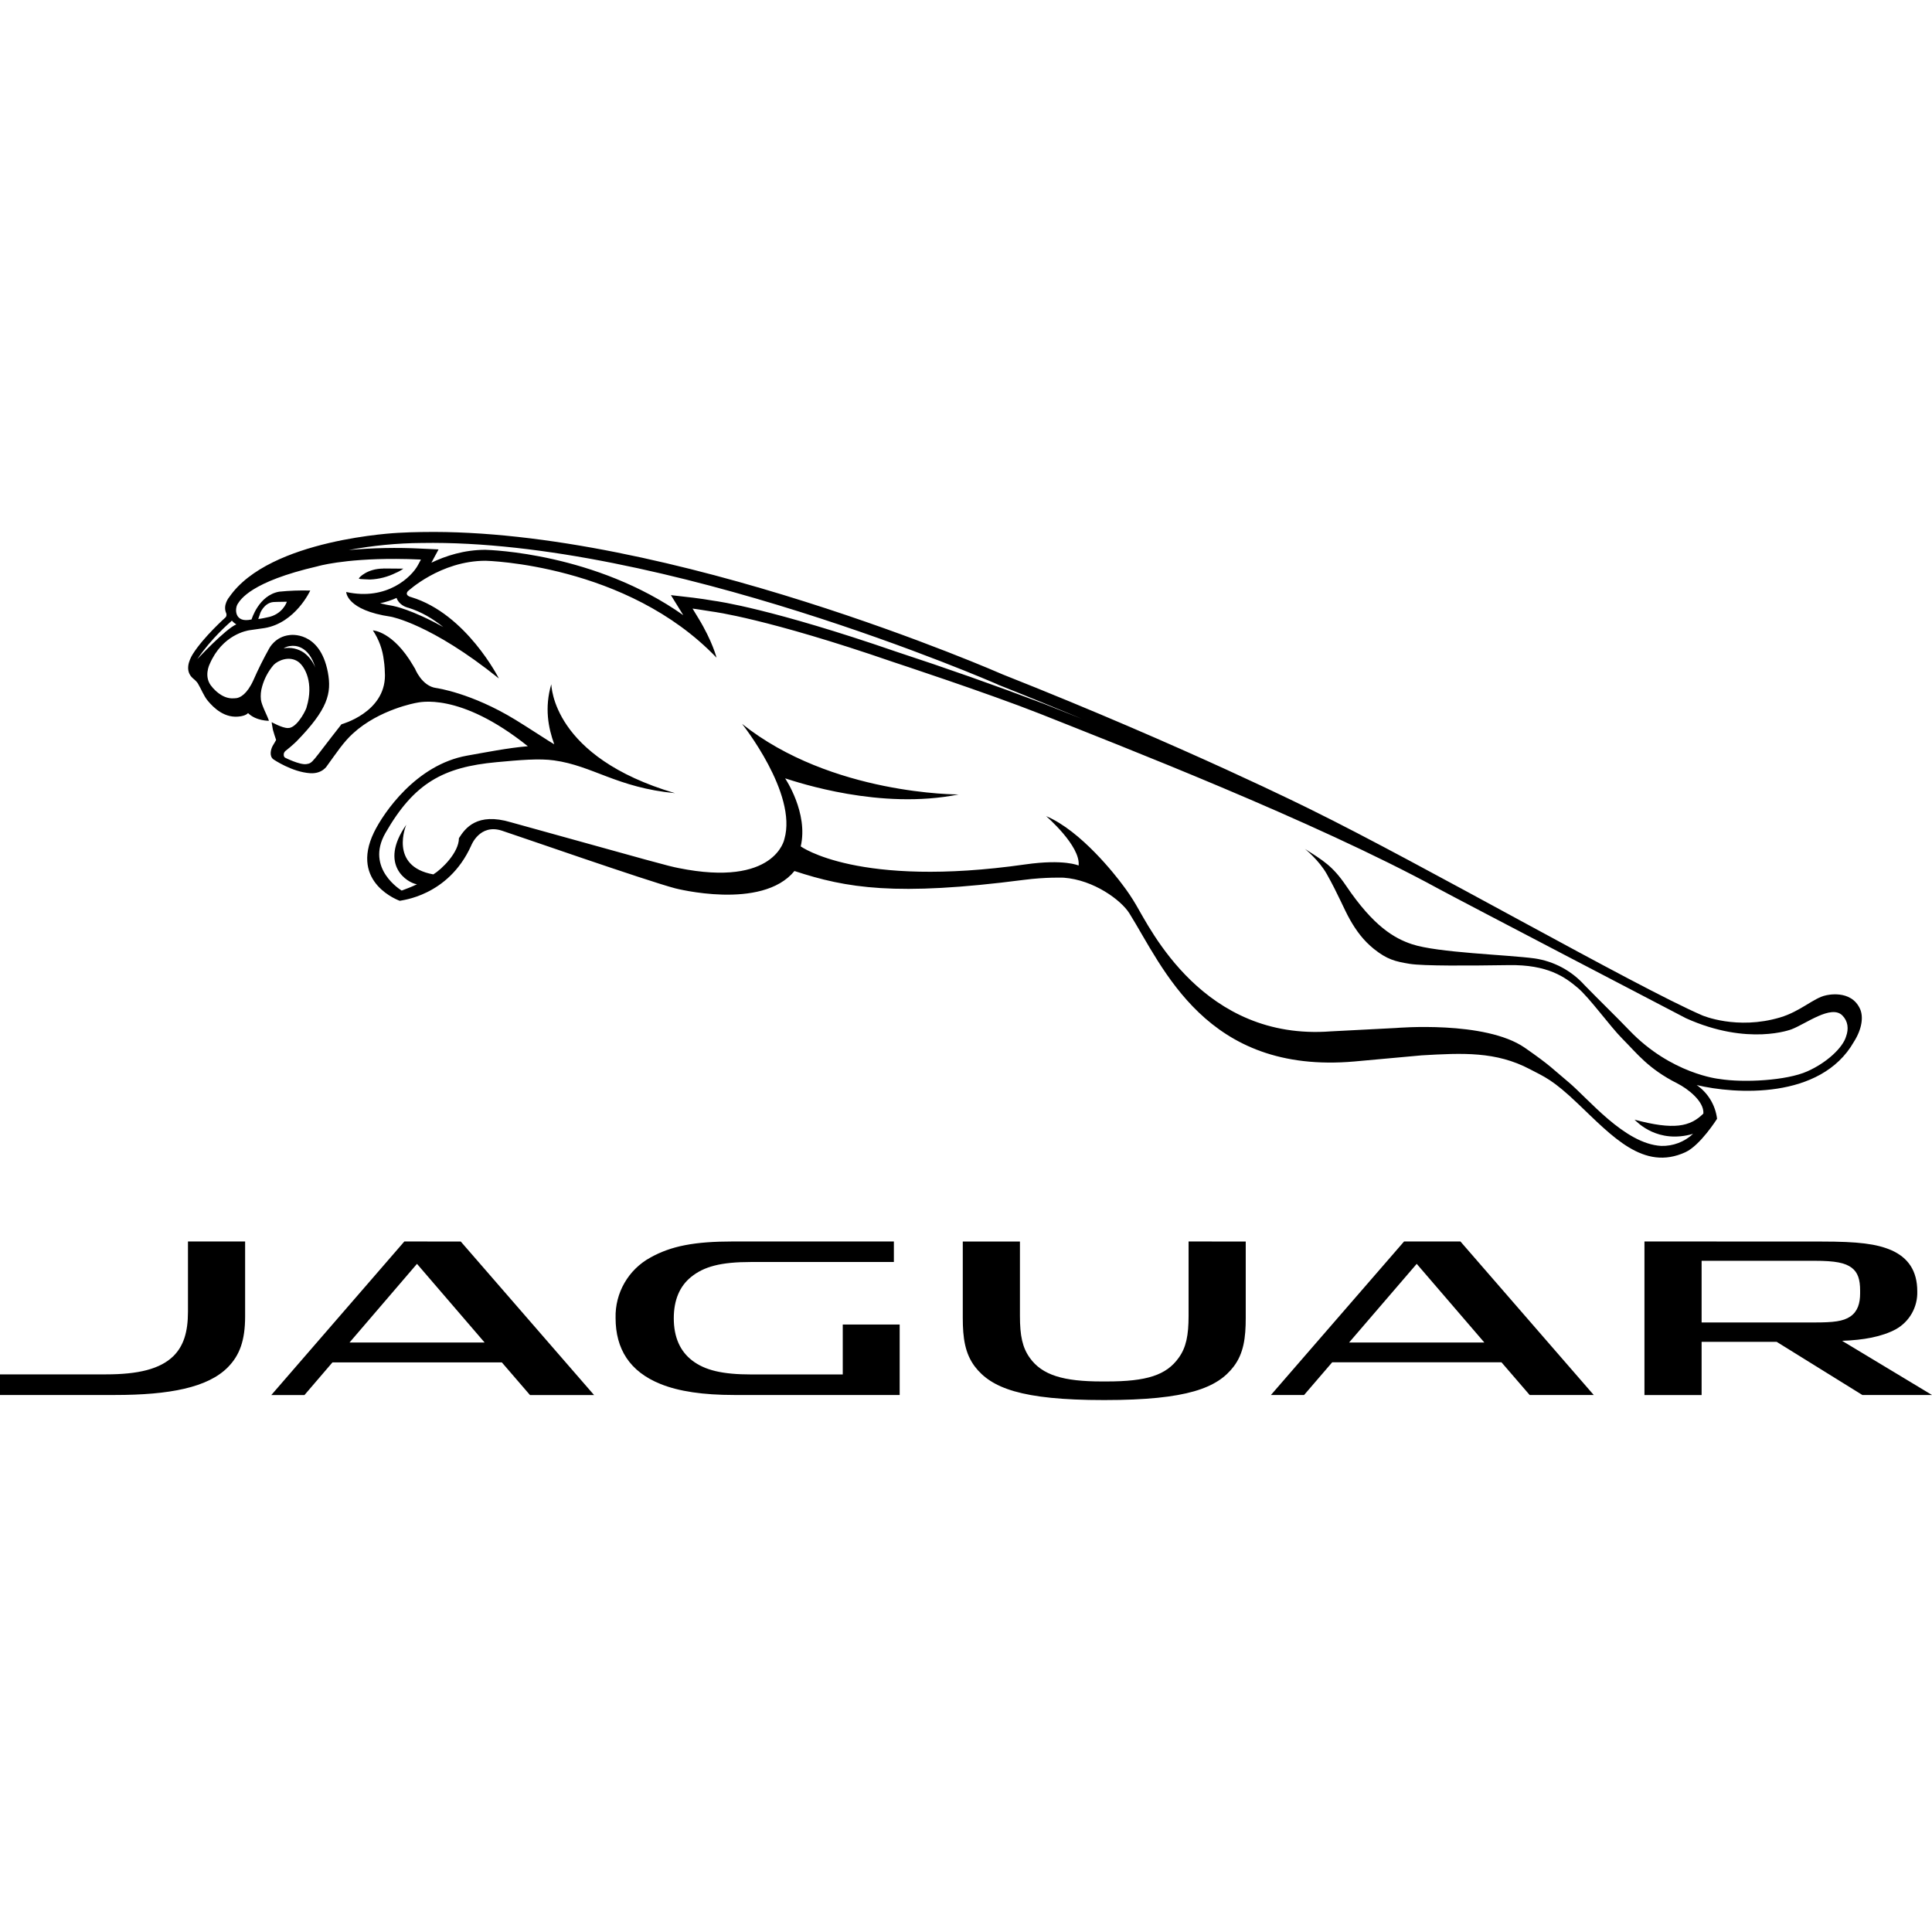
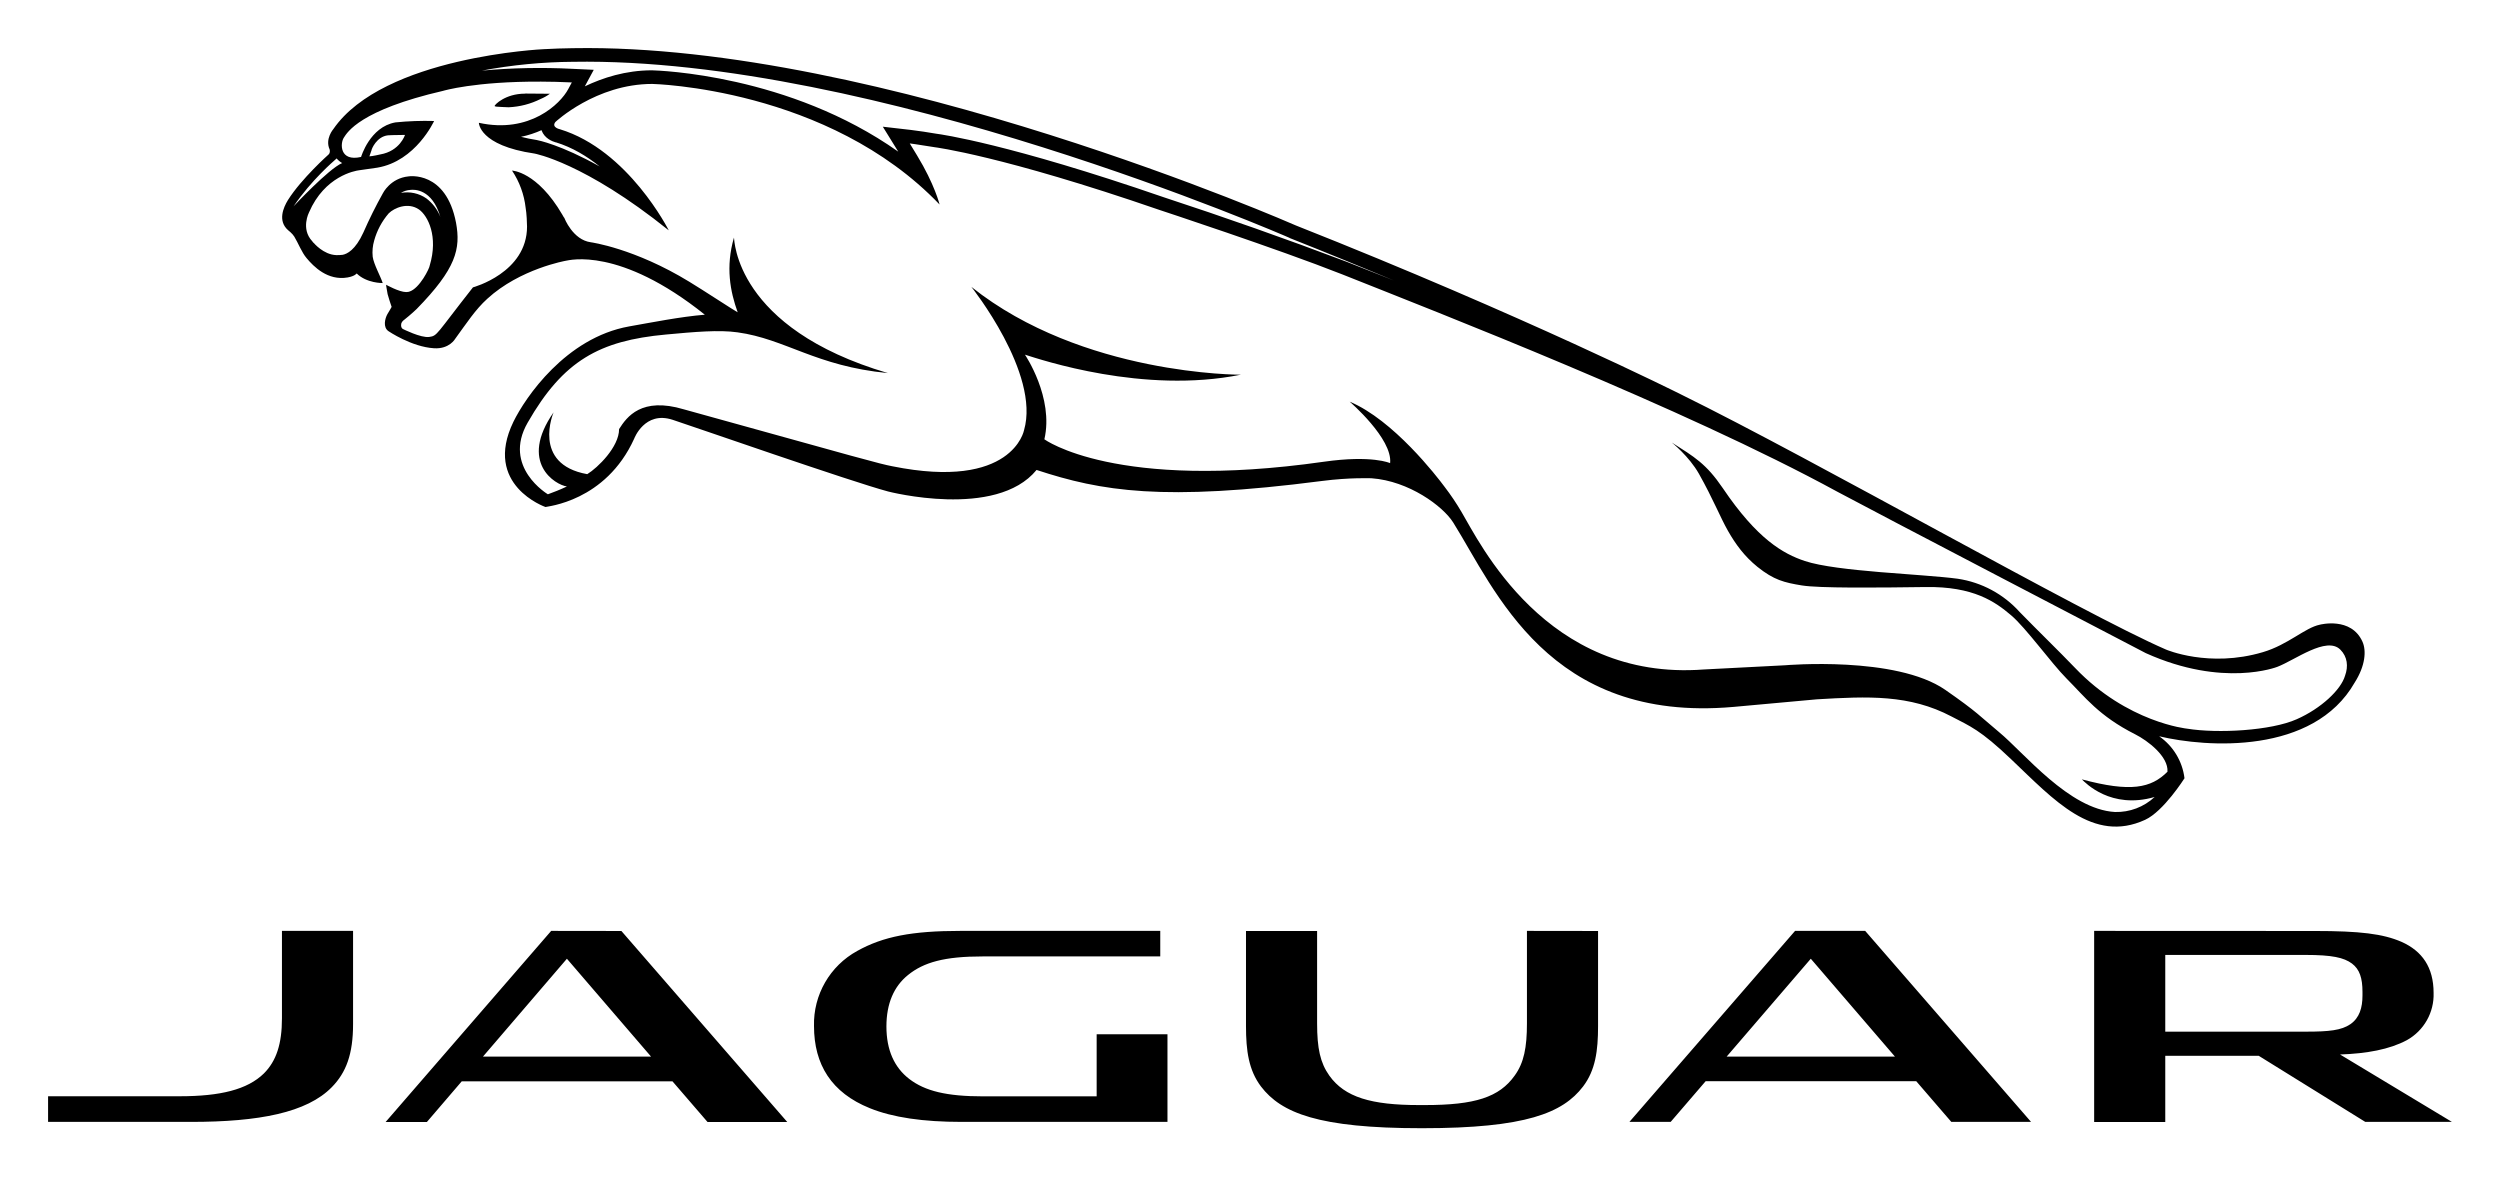
- <svg xmlns="http://www.w3.org/2000/svg" fill="currentColor" role="img" viewBox="0 0 24 24">
+ <svg xmlns="http://www.w3.org/2000/svg" fill="currentColor" role="img" viewBox="-0.48 6.128 24.96 11.744">
  <path d="M5.241 6.609a6.93 6.93 0 0 0-.293.01s-1.6.072-2.1.798c0 0-.085.098-.037.203 0 0 .01.03-.01.05 0 0-.27.24-.406.455-.048.078-.102.209 0 .3 0 0 .045.035.063.065.039.064.075.159.123.215.07.084.211.228.41.193.073-.013.09-.04.09-.04.1.099.26.096.26.096-.02-.064-.09-.188-.1-.263a.421.421 0 0 1 .015-.162.701.701 0 0 1 .145-.271c.054-.054.192-.115.303-.038.088.063.194.268.106.56 0 .022-.1.23-.205.26 0 0-.01.004-.03.004-.07 0-.2-.073-.2-.073s0 .018.015.094c.012.043.027.09.04.127 0 0-.025.046-.042.072-.025.045-.046.131.01.17 0 0 .23.157.455.171.154.01.212-.095.212-.095.114-.156.2-.29.32-.399.327-.3.786-.38.786-.38.03-.004.533-.144 1.386.539-.244.02-.534.078-.756.117-.632.113-1.037.71-1.155.952-.307.633.32.851.32.851.01-.006.6-.052.886-.683 0 0 .104-.279.383-.188.182.059 1.79.62 2.152.716 0 0 1.077.28 1.482-.215.649.213 1.257.316 2.85.11.277-.036.495-.027.495-.027.372.027.712.278.815.442.42.671.95 2.003 2.796 1.841l.835-.076c.51-.03.924-.05 1.345.172.183.096.285.131.596.428.425.404.816.842 1.336.603.185-.085.393-.415.393-.415a.598.598 0 0 0-.253-.419c.473.113 1.54.185 1.952-.536.107-.168.118-.318.078-.408-.113-.253-.426-.17-.426-.17-.148.03-.317.2-.568.274-.538.16-.968-.026-.968-.026-.829-.359-3.493-1.884-4.848-2.55 0 0-1.555-.78-3.839-1.684 0 0-4.148-1.823-7.212-1.77zm0 .136c3-.051 7.113 1.739 7.154 1.758v.001c.368.146.716.289 1.043.425l-.475-.188a43.23 43.23 0 0 0-1.828-.645c-1.544-.533-2.22-.627-2.267-.633a5.54 5.54 0 0 0-.256-.038l-.278-.032.154.249c-1.09-.771-2.395-.81-2.459-.812-.263 0-.492.075-.67.16l.089-.165-.216-.01a6.333 6.333 0 0 0-.901.018 5.1 5.1 0 0 1 .908-.088zm-.319.198c.095 0 .197.003.307.008l-.036.067c-.077.146-.385.448-.892.336 0 0 0 .226.555.307 0 0 .497.088 1.341.767 0 0-.403-.802-1.088-1.01 0 0-.086-.018-.044-.072 0 0 .404-.38.967-.38 0 0 1.754.038 2.869 1.204 0 0-.05-.203-.225-.49l-.073-.12s.067.008.25.038c0 0 .67.083 2.243.626 0 0 1.179.388 1.824.643.97.387 3.398 1.327 4.947 2.172.276.15 3.077 1.61 3.077 1.61.775.349 1.312.137 1.312.137.175-.066.492-.31.63-.172.071.071.081.167.047.26-.04.14-.24.328-.483.435-.255.114-.787.144-1.094.094 0 0-.596-.06-1.117-.605-.165-.172-.367-.367-.554-.559a1.038 1.038 0 0 0-.62-.333c-.35-.047-1.205-.07-1.526-.177-.215-.072-.474-.217-.819-.728-.166-.244-.283-.311-.509-.455 0 0 .173.138.271.312.142.252.213.435.29.57.077.135.164.254.295.36.164.131.266.156.443.185.17.028.742.023 1.232.016.483-.008.699.148.857.282.147.124.4.477.554.632.184.184.32.372.684.556.127.064.334.222.323.374-.164.164-.367.207-.855.076.035.034.29.303.727.176a.558.558 0 0 1-.396.15c-.458-.026-.906-.59-1.158-.798-.19-.158-.213-.197-.537-.422-.493-.341-1.598-.245-1.598-.245l-.812.042c-1.58.12-2.244-1.28-2.419-1.572a2.422 2.422 0 0 0-.168-.25c-.08-.108-.512-.668-.949-.852 0 0 .43.37.404.614 0 0-.178-.083-.662-.014-2.081.297-2.79-.224-2.79-.224.097-.417-.194-.845-.194-.845.16.05 1.184.396 2.155.2 0 0-1.581.008-2.69-.877 0 0 .69.865.526 1.431 0 0-.113.603-1.316.36-.129-.025-.28-.068-2.08-.568-.424-.127-.57.075-.647.197 0 .178-.213.386-.318.45-.558-.1-.336-.617-.336-.617-.35.502.017.724.133.74-.07.033-.135.058-.19.078 0 0-.457-.271-.202-.715.355-.62.717-.819 1.38-.88.29-.027.531-.048.715-.022.48.066.782.338 1.502.407-1.528-.45-1.532-1.335-1.537-1.352V8.5c-.085.292-.038.538.037.746-.02-.008-.355-.228-.483-.305-.548-.335-.982-.394-.982-.394-.182-.023-.266-.244-.266-.244-.01-.011-.013-.022-.02-.032-.252-.432-.502-.44-.502-.44a.836.836 0 0 1 .136.372c.01.055.014.157.014.187 0 .462-.54.607-.54.607-.372.473-.353.483-.436.495-.083.012-.265-.08-.265-.08-.014-.008-.018-.029-.016-.042 0-.029.028-.047.028-.047.07-.055.127-.11.127-.11.394-.403.441-.6.393-.861-.1-.524-.474-.463-.474-.463-.182.018-.256.168-.256.168a4.576 4.576 0 0 0-.195.392c-.08.176-.164.215-.207.223a.396.396 0 0 1-.065.003c-.127-.005-.223-.121-.223-.121-.01-.006-.01-.013-.016-.018-.116-.124-.032-.287-.032-.287.156-.363.46-.416.5-.421l.182-.026c.385-.065.567-.466.567-.466a2.99 2.99 0 0 0-.386.014c-.256.045-.343.346-.343.345-.216.05-.21-.136-.172-.193.034-.052.16-.275.991-.467 0 0 .314-.095.978-.092zm-.159.12c-.2 0-.305.112-.305.123 0 .006.027.009.07.01l.07.003a.79.79 0 0 0 .32-.083.422.422 0 0 0 .092-.052l-.245-.002zm.164.363v.004c.03.081.108.11.143.12v-.001c.163.05.309.138.437.241-.39-.218-.613-.261-.628-.264a1.609 1.609 0 0 1-.157-.032.987.987 0 0 0 .208-.068zm-1.364.05s-.05.16-.247.194c0 0-.077.018-.108.019l.021-.06c0-.012.051-.138.165-.15 0 0 .066-.004.169-.004zm-.683.233a.213.213 0 0 0 .056.047c-.135.057-.485.432-.485.432.177-.262.408-.458.41-.46 0-.003.01-.006.01-.009 0-.003.01-.007.01-.01zm.737.315c.038-.005.217-.012.3.27a.433.433 0 0 0-.14-.185.339.339 0 0 0-.254-.055.2.2 0 0 1 .094-.03zm-1.282 7.398v.873c0 .255-.056.426-.18.55-.165.162-.437.228-.84.228H0v.256h1.428c.677 0 1.156-.092 1.405-.347.143-.146.212-.329.212-.63v-.93zm2.688 0L3.37 17.33h.412l.348-.406h2.104l.35.406h.796l-1.656-1.907zm4.086 0c-.483 0-.772.056-1.03.2a.831.831 0 0 0-.432.75c0 .385.175.666.557.82.229.093.532.137.917.137h2.055v-.875h-.707v.62H9.336c-.366 0-.58-.053-.737-.173-.15-.115-.229-.289-.229-.525 0-.229.075-.4.215-.513.158-.128.365-.186.745-.186h1.774v-.255zm5.656 0v.924c0 .24-.03.393-.122.52-.154.217-.397.295-.896.295h-.06c-.476 0-.741-.078-.895-.294-.091-.128-.122-.273-.122-.521v-.923h-.71v.95c0 .246.027.44.15.603.202.264.574.416 1.6.416h.011c1.032 0 1.402-.152 1.604-.416.124-.163.15-.357.15-.603v-.95zm2.677 0l-1.654 1.907h.412l.349-.406h2.103l.35.406h.796l-1.656-1.907zm2.986 0v1.908h.71v-.661h.933l1.064.66H24l-1.117-.673c.266-.009.493-.05.667-.143a.52.52 0 0 0 .267-.472c0-.255-.114-.418-.321-.51-.185-.08-.413-.108-.866-.108zm.71.24h1.399c.266 0 .384.026.465.086.077.058.105.146.105.283v.036c0 .123-.03.223-.12.286-.09.062-.214.075-.441.075h-1.408zM5.18 15.7l.84.977H4.342zm12.419 0l.84.977h-1.68z" />
</svg>
